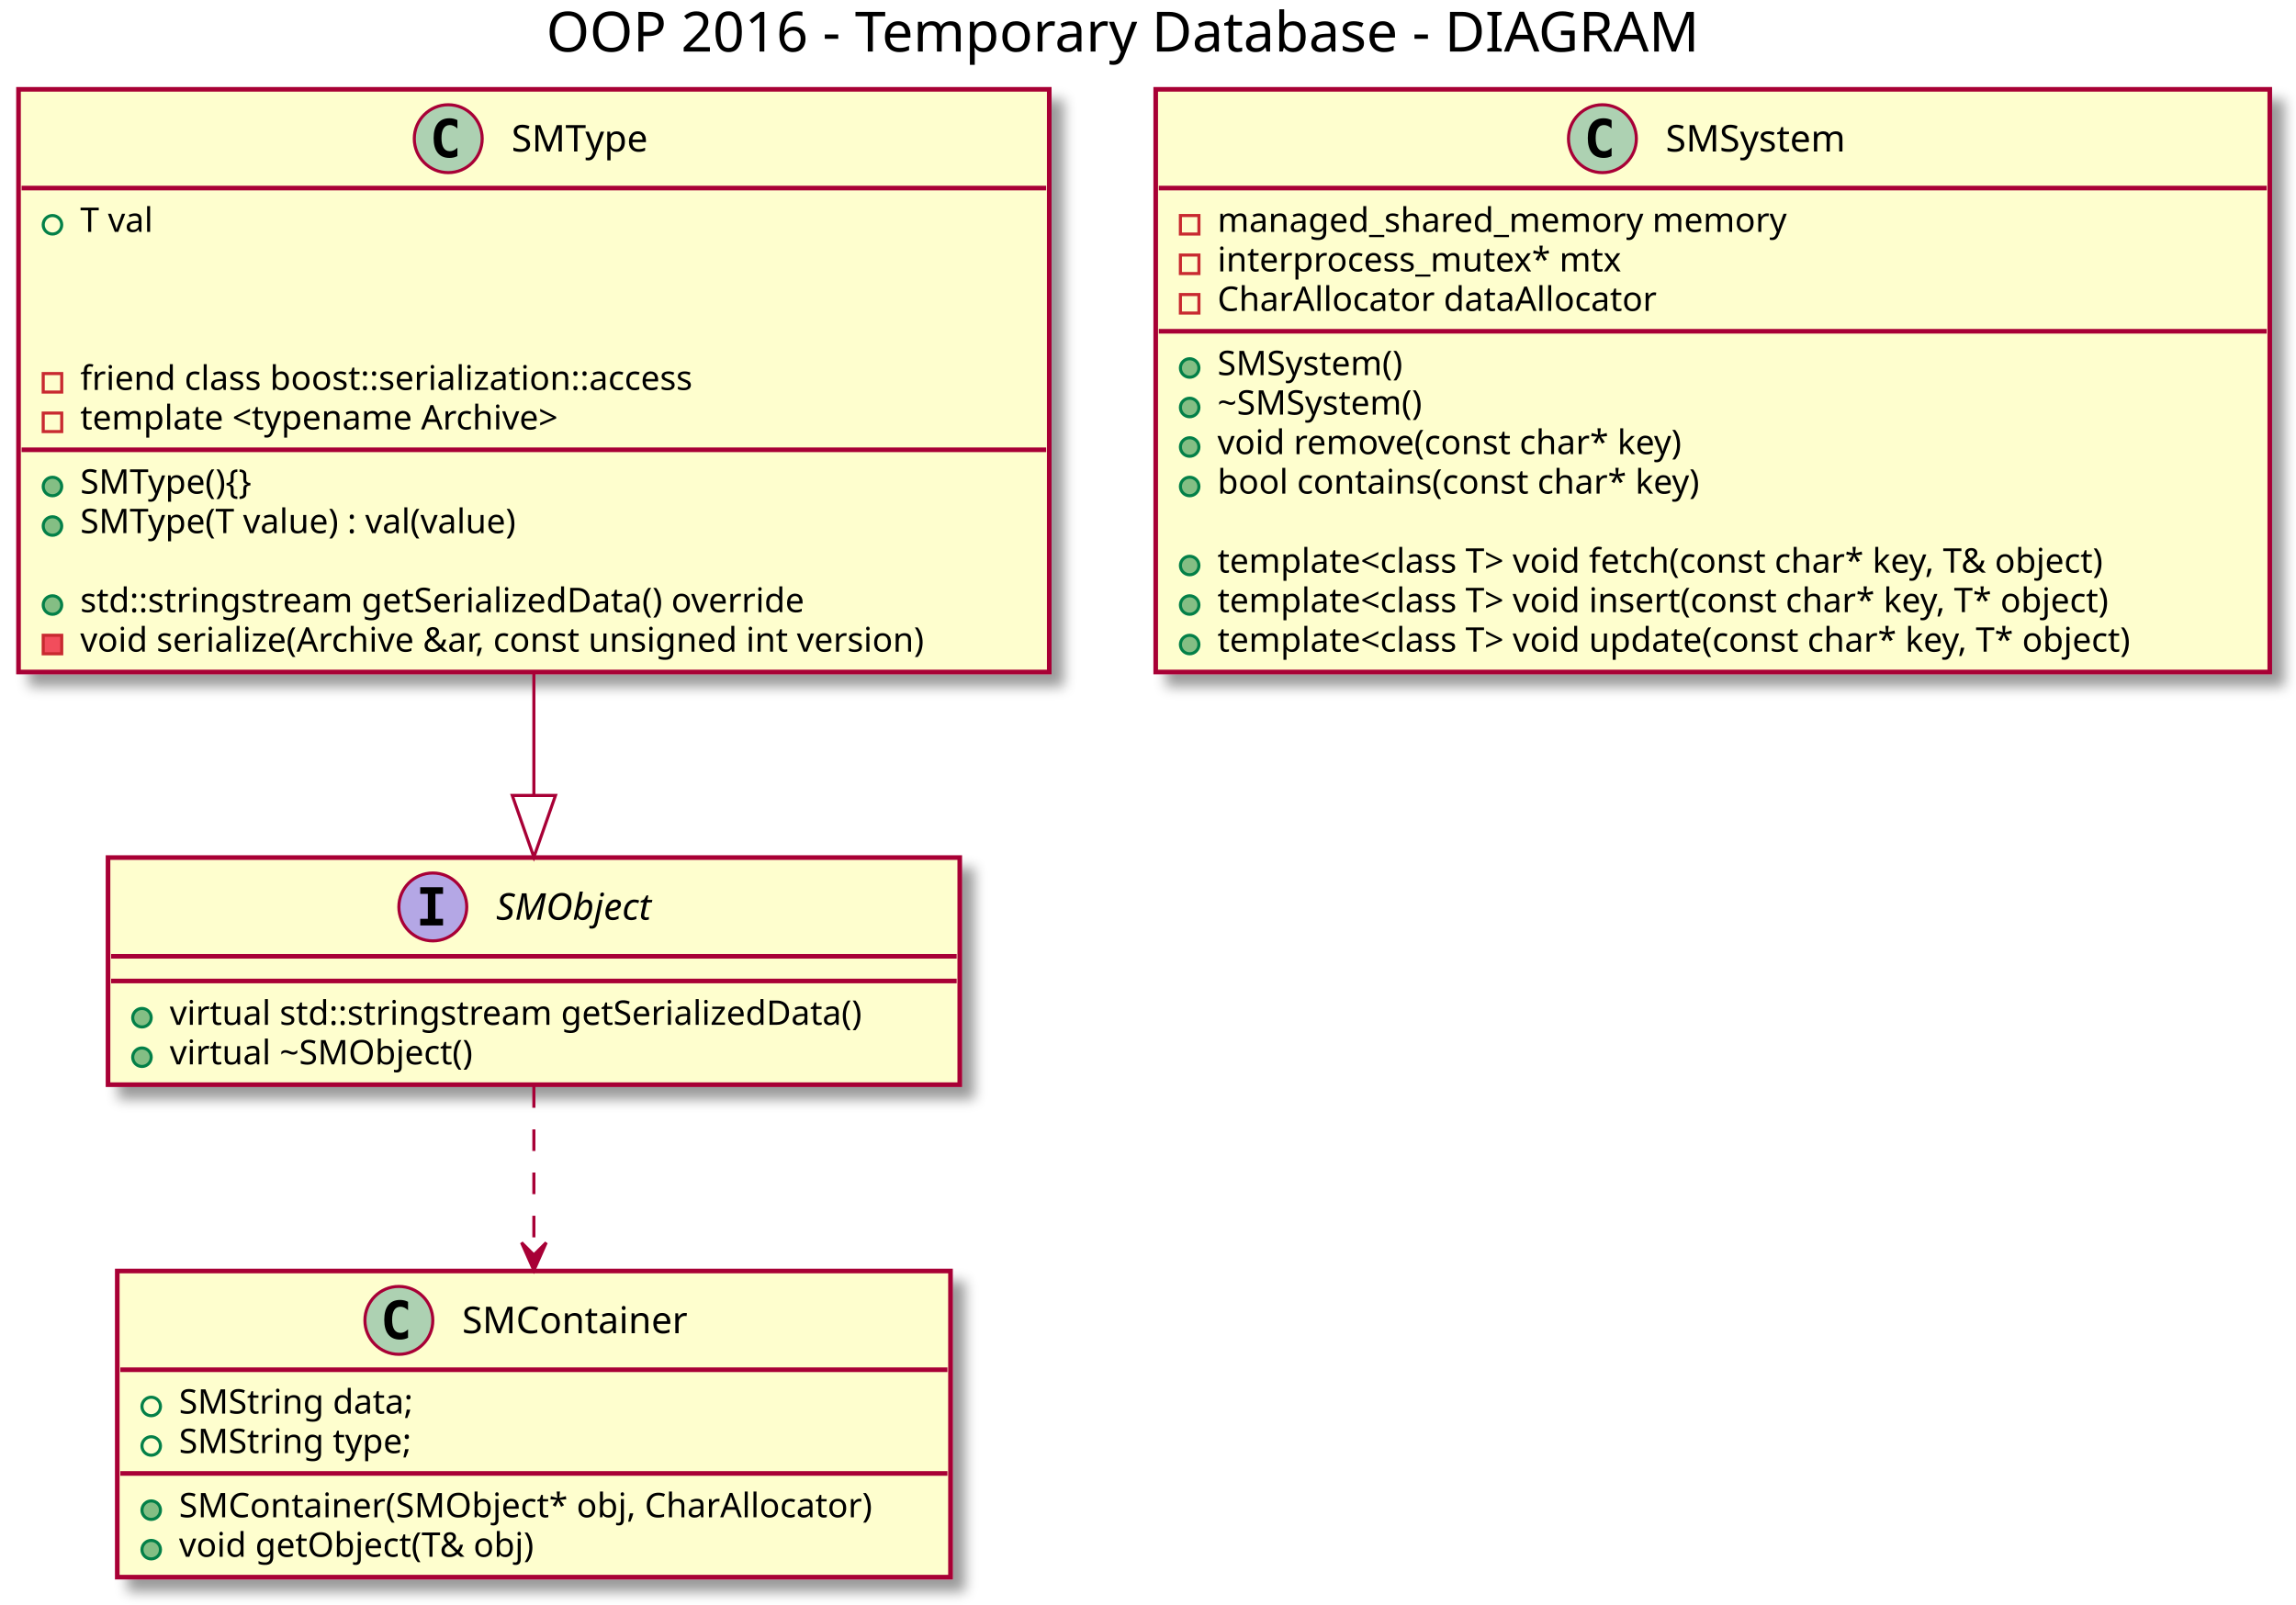
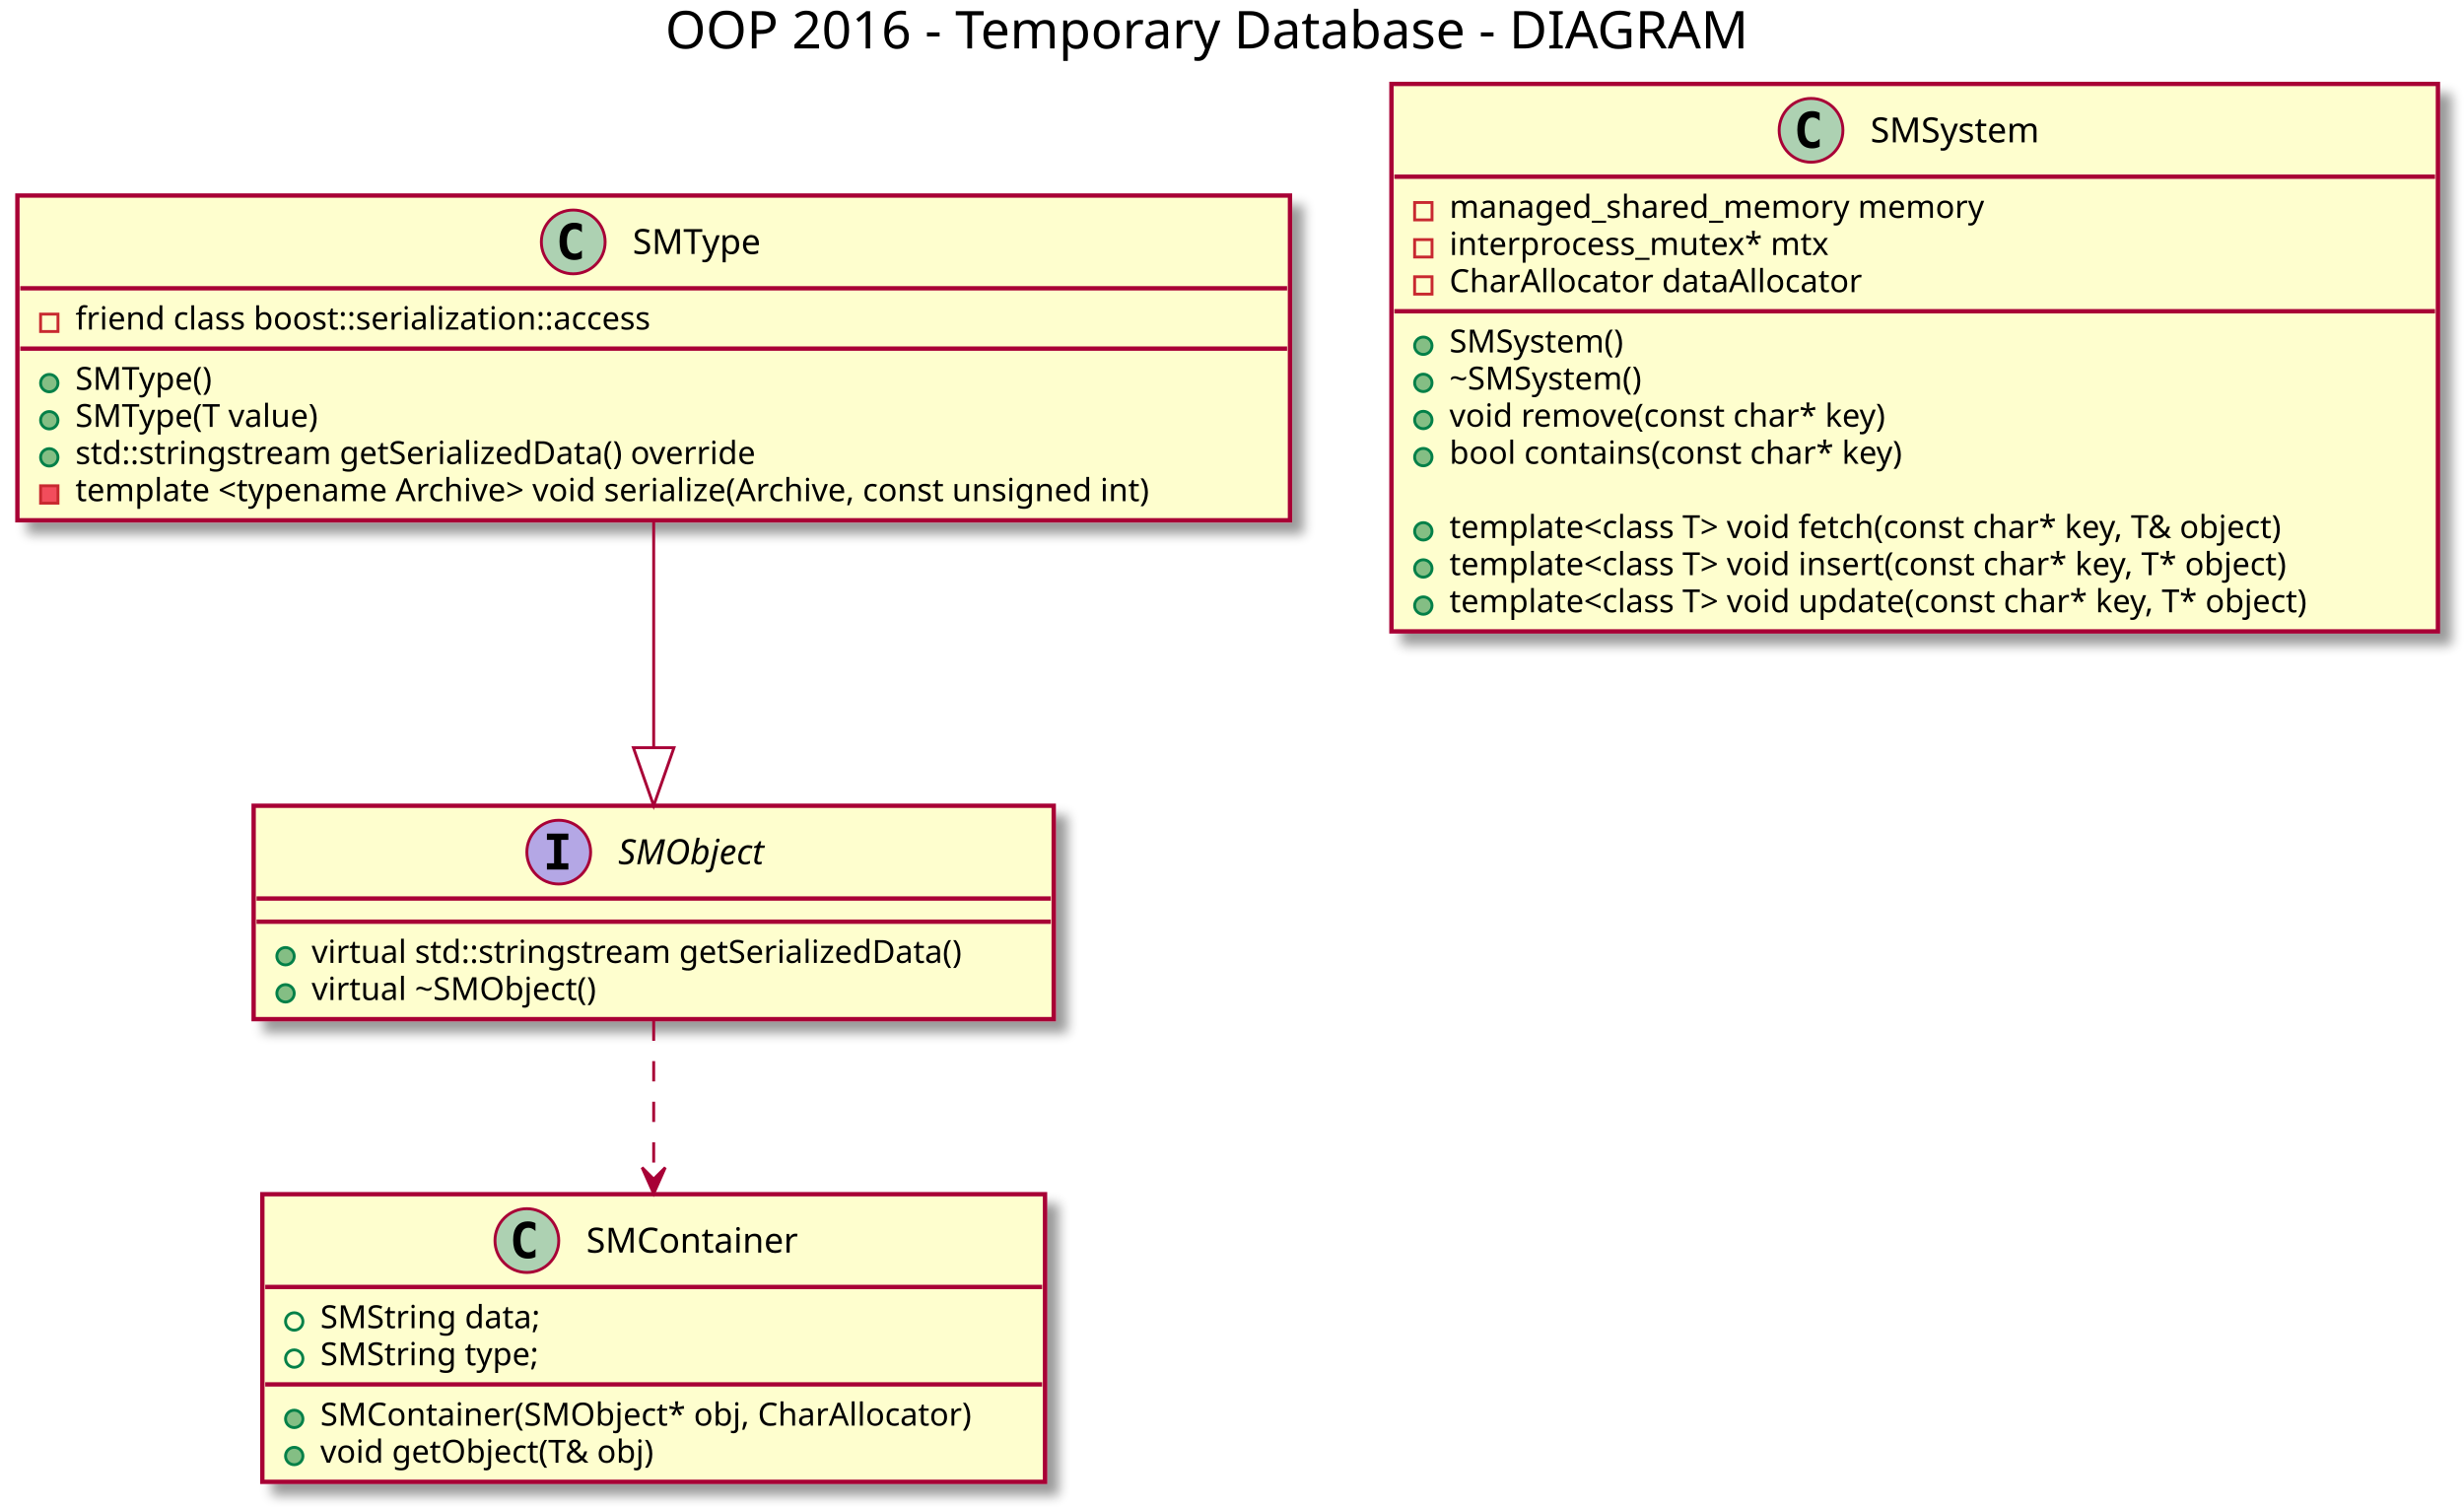
- <svg xmlns="http://www.w3.org/2000/svg" height="520px" style="width:744px;height:520px;" version="1.1" viewBox="0 0 744 520" width="744px">
+ <svg xmlns="http://www.w3.org/2000/svg" height="520px" style="width:850px;height:520px;" version="1.1" viewBox="0 0 850 520" width="850px">
  <defs>
    <filter height="300%" id="f1" width="300%" x="-1" y="-1">
      <feGaussianBlur result="blurOut" stdDeviation="2.0" />
      <feColorMatrix in="blurOut" result="blurOut2" type="matrix" values="0 0 0 0 0 0 0 0 0 0 0 0 0 0 0 0 0 0 .4 0" />
      <feOffset dx="4.0" dy="4.0" in="blurOut2" result="blurOut3" />
      <feBlend in="SourceGraphic" in2="blurOut3" mode="normal" />
    </filter>
  </defs>
  <g>
-     <text fill="#000000" font-family="sans-serif" font-size="18" lengthAdjust="spacingAndGlyphs" textLength="400" x="177" y="16.708">OOP 2016 - Temporary Database - DIAGRAM</text>
-     <rect fill="#FEFECE" filter="url(#f1)" height="73.609" style="stroke: #A80036; stroke-width: 1.5;" width="276" x="35" y="277.953" />
-     <ellipse cx="140.25" cy="293.953" fill="#B4A7E5" rx="11" ry="11" style="stroke: #A80036; stroke-width: 1.0;" />
-     <path d="M136.172,289.719 L136.172,287.562 L143.562,287.562 L143.562,289.719 L141.094,289.719 L141.094,297.797 L143.562,297.797 L143.562,299.953 L136.172,299.953 L136.172,297.797 L138.641,297.797 L138.641,289.719 L136.172,289.719 Z " />
-     <text fill="#000000" font-family="sans-serif" font-size="12" font-style="italic" lengthAdjust="spacingAndGlyphs" textLength="57" x="160.75" y="298.107">SMObject</text>
-     <line style="stroke: #A80036; stroke-width: 1.5;" x1="36" x2="310" y1="309.953" y2="309.953" />
-     <line style="stroke: #A80036; stroke-width: 1.5;" x1="36" x2="310" y1="317.953" y2="317.953" />
-     <ellipse cx="46" cy="329.856" fill="#84BE84" rx="3" ry="3" style="stroke: #038048; stroke-width: 1.0;" />
-     <text fill="#000000" font-family="sans-serif" font-size="11" lengthAdjust="spacingAndGlyphs" textLength="250" x="55" y="332.164">virtual std::stringstream getSerializedData()</text>
-     <ellipse cx="46" cy="342.66" fill="#84BE84" rx="3" ry="3" style="stroke: #038048; stroke-width: 1.0;" />
-     <text fill="#000000" font-family="sans-serif" font-size="11" lengthAdjust="spacingAndGlyphs" textLength="109" x="55" y="344.968">virtual ~SMObject()</text>
-     <rect fill="#FEFECE" filter="url(#f1)" height="99.219" style="stroke: #A80036; stroke-width: 1.5;" width="270" x="38" y="411.953" />
-     <ellipse cx="129.25" cy="427.953" fill="#ADD1B2" rx="11" ry="11" style="stroke: #A80036; stroke-width: 1.0;" />
-     <path d="M132.219,433.594 Q131.641,433.891 131,434.039 Q130.359,434.188 129.656,434.188 Q127.156,434.188 125.836,432.539 Q124.516,430.891 124.516,427.766 Q124.516,424.641 125.836,422.984 Q127.156,421.328 129.656,421.328 Q130.359,421.328 131.008,421.484 Q131.656,421.641 132.219,421.938 L132.219,424.656 Q131.594,424.078 131,423.805 Q130.406,423.531 129.781,423.531 Q128.438,423.531 127.75,424.602 Q127.062,425.672 127.062,427.766 Q127.062,429.859 127.75,430.93 Q128.438,432 129.781,432 Q130.406,432 131,431.727 Q131.594,431.453 132.219,430.875 L132.219,433.594 Z " />
-     <text fill="#000000" font-family="sans-serif" font-size="12" lengthAdjust="spacingAndGlyphs" textLength="79" x="149.75" y="432.107">SMContainer</text>
-     <line style="stroke: #A80036; stroke-width: 1.5;" x1="39" x2="307" y1="443.953" y2="443.953" />
-     <ellipse cx="49" cy="455.856" fill="none" rx="3" ry="3" style="stroke: #038048; stroke-width: 1.0;" />
-     <text fill="#000000" font-family="sans-serif" font-size="11" lengthAdjust="spacingAndGlyphs" textLength="84" x="58" y="458.164">SMString data;</text>
-     <ellipse cx="49" cy="468.66" fill="none" rx="3" ry="3" style="stroke: #038048; stroke-width: 1.0;" />
-     <text fill="#000000" font-family="sans-serif" font-size="11" lengthAdjust="spacingAndGlyphs" textLength="83" x="58" y="470.968">SMString type;</text>
-     <line style="stroke: #A80036; stroke-width: 1.5;" x1="39" x2="307" y1="477.562" y2="477.562" />
-     <ellipse cx="49" cy="489.465" fill="#84BE84" rx="3" ry="3" style="stroke: #038048; stroke-width: 1.0;" />
-     <text fill="#000000" font-family="sans-serif" font-size="11" lengthAdjust="spacingAndGlyphs" textLength="244" x="58" y="491.773">SMContainer(SMObject* obj, CharAllocator)</text>
-     <ellipse cx="49" cy="502.269" fill="#84BE84" rx="3" ry="3" style="stroke: #038048; stroke-width: 1.0;" />
-     <text fill="#000000" font-family="sans-serif" font-size="11" lengthAdjust="spacingAndGlyphs" textLength="127" x="58" y="504.578">void getObject(T&amp; obj)</text>
-     <rect fill="#FEFECE" filter="url(#f1)" height="188.852" style="stroke: #A80036; stroke-width: 1.5;" width="361" x="374.5" y="28.953" />
-     <ellipse cx="519.25" cy="44.953" fill="#ADD1B2" rx="11" ry="11" style="stroke: #A80036; stroke-width: 1.0;" />
-     <path d="M522.219,50.594 Q521.641,50.891 521,51.039 Q520.359,51.188 519.656,51.188 Q517.156,51.188 515.836,49.539 Q514.516,47.891 514.516,44.766 Q514.516,41.641 515.836,39.984 Q517.156,38.328 519.656,38.328 Q520.359,38.328 521.008,38.484 Q521.656,38.641 522.219,38.938 L522.219,41.656 Q521.594,41.078 521,40.805 Q520.406,40.531 519.781,40.531 Q518.438,40.531 517.75,41.602 Q517.062,42.672 517.062,44.766 Q517.062,46.859 517.75,47.93 Q518.438,49 519.781,49 Q520.406,49 521,48.727 Q521.594,48.453 522.219,47.875 L522.219,50.594 Z " />
-     <text fill="#000000" font-family="sans-serif" font-size="12" lengthAdjust="spacingAndGlyphs" textLength="63" x="539.75" y="49.107">SMSystem</text>
-     <line style="stroke: #A80036; stroke-width: 1.5;" x1="375.5" x2="734.5" y1="60.953" y2="60.953" />
-     <rect fill="none" height="6" style="stroke: #C82930; stroke-width: 1.0;" width="6" x="382.5" y="69.856" />
-     <text fill="#000000" font-family="sans-serif" font-size="11" lengthAdjust="spacingAndGlyphs" textLength="203" x="394.5" y="75.164">managed_shared_memory memory</text>
-     <rect fill="none" height="6" style="stroke: #C82930; stroke-width: 1.0;" width="6" x="382.5" y="82.66" />
-     <text fill="#000000" font-family="sans-serif" font-size="11" lengthAdjust="spacingAndGlyphs" textLength="144" x="394.5" y="87.968">interprocess_mutex* mtx</text>
-     <rect fill="none" height="6" style="stroke: #C82930; stroke-width: 1.0;" width="6" x="382.5" y="95.465" />
-     <text fill="#000000" font-family="sans-serif" font-size="11" lengthAdjust="spacingAndGlyphs" textLength="154" x="394.5" y="100.773">CharAllocator dataAllocator</text>
-     <line style="stroke: #A80036; stroke-width: 1.5;" x1="375.5" x2="734.5" y1="107.367" y2="107.367" />
-     <ellipse cx="385.5" cy="119.269" fill="#84BE84" rx="3" ry="3" style="stroke: #038048; stroke-width: 1.0;" />
-     <text fill="#000000" font-family="sans-serif" font-size="11" lengthAdjust="spacingAndGlyphs" textLength="68" x="394.5" y="121.578">SMSystem()</text>
-     <ellipse cx="385.5" cy="132.074" fill="#84BE84" rx="3" ry="3" style="stroke: #038048; stroke-width: 1.0;" />
-     <text fill="#000000" font-family="sans-serif" font-size="11" lengthAdjust="spacingAndGlyphs" textLength="77" x="394.5" y="134.382">~SMSystem()</text>
-     <ellipse cx="385.5" cy="144.879" fill="#84BE84" rx="3" ry="3" style="stroke: #038048; stroke-width: 1.0;" />
-     <text fill="#000000" font-family="sans-serif" font-size="11" lengthAdjust="spacingAndGlyphs" textLength="167" x="394.5" y="147.187">void remove(const char* key)</text>
-     <ellipse cx="385.5" cy="157.684" fill="#84BE84" rx="3" ry="3" style="stroke: #038048; stroke-width: 1.0;" />
-     <text fill="#000000" font-family="sans-serif" font-size="11" lengthAdjust="spacingAndGlyphs" textLength="173" x="394.5" y="159.992">bool contains(const char* key)</text>
-     <text fill="#000000" font-family="sans-serif" font-size="11" lengthAdjust="spacingAndGlyphs" textLength="0" x="398.5" y="172.796" />
-     <ellipse cx="385.5" cy="183.293" fill="#84BE84" rx="3" ry="3" style="stroke: #038048; stroke-width: 1.0;" />
-     <text fill="#000000" font-family="sans-serif" font-size="11" lengthAdjust="spacingAndGlyphs" textLength="328" x="394.5" y="185.601">template&lt;class T&gt; void fetch(const char* key, T&amp; object)</text>
-     <ellipse cx="385.5" cy="196.098" fill="#84BE84" rx="3" ry="3" style="stroke: #038048; stroke-width: 1.0;" />
-     <text fill="#000000" font-family="sans-serif" font-size="11" lengthAdjust="spacingAndGlyphs" textLength="329" x="394.5" y="198.406">template&lt;class T&gt; void insert(const char* key, T* object)</text>
-     <ellipse cx="385.5" cy="208.902" fill="#84BE84" rx="3" ry="3" style="stroke: #038048; stroke-width: 1.0;" />
-     <text fill="#000000" font-family="sans-serif" font-size="11" lengthAdjust="spacingAndGlyphs" textLength="335" x="394.5" y="211.21">template&lt;class T&gt; void update(const char* key, T* object)</text>
-     <rect fill="#FEFECE" filter="url(#f1)" height="188.852" style="stroke: #A80036; stroke-width: 1.5;" width="334" x="6" y="28.953" />
-     <ellipse cx="145.25" cy="44.953" fill="#ADD1B2" rx="11" ry="11" style="stroke: #A80036; stroke-width: 1.0;" />
-     <path d="M148.219,50.594 Q147.641,50.891 147,51.039 Q146.359,51.188 145.656,51.188 Q143.156,51.188 141.836,49.539 Q140.516,47.891 140.516,44.766 Q140.516,41.641 141.836,39.984 Q143.156,38.328 145.656,38.328 Q146.359,38.328 147.008,38.484 Q147.656,38.641 148.219,38.938 L148.219,41.656 Q147.594,41.078 147,40.805 Q146.406,40.531 145.781,40.531 Q144.438,40.531 143.75,41.602 Q143.062,42.672 143.062,44.766 Q143.062,46.859 143.75,47.93 Q144.438,49 145.781,49 Q146.406,49 147,48.727 Q147.594,48.453 148.219,47.875 L148.219,50.594 Z " />
-     <text fill="#000000" font-family="sans-serif" font-size="12" lengthAdjust="spacingAndGlyphs" textLength="47" x="165.75" y="49.107">SMType</text>
-     <line style="stroke: #A80036; stroke-width: 1.5;" x1="7" x2="339" y1="60.953" y2="60.953" />
-     <ellipse cx="17" cy="72.856" fill="none" rx="3" ry="3" style="stroke: #038048; stroke-width: 1.0;" />
-     <text fill="#000000" font-family="sans-serif" font-size="11" lengthAdjust="spacingAndGlyphs" textLength="27" x="26" y="75.164">T val</text>
-     <text fill="#000000" font-family="sans-serif" font-size="11" lengthAdjust="spacingAndGlyphs" textLength="0" x="30" y="87.968" />
-     <text fill="#000000" font-family="sans-serif" font-size="11" lengthAdjust="spacingAndGlyphs" textLength="0" x="30" y="100.773" />
-     <text fill="#000000" font-family="sans-serif" font-size="11" lengthAdjust="spacingAndGlyphs" textLength="0" x="30" y="113.578" />
-     <rect fill="none" height="6" style="stroke: #C82930; stroke-width: 1.0;" width="6" x="14" y="121.074" />
-     <text fill="#000000" font-family="sans-serif" font-size="11" lengthAdjust="spacingAndGlyphs" textLength="227" x="26" y="126.382">friend class boost::serialization::access</text>
-     <rect fill="none" height="6" style="stroke: #C82930; stroke-width: 1.0;" width="6" x="14" y="133.879" />
-     <text fill="#000000" font-family="sans-serif" font-size="11" lengthAdjust="spacingAndGlyphs" textLength="173" x="26" y="139.187">template &lt;typename Archive&gt;</text>
-     <line style="stroke: #A80036; stroke-width: 1.5;" x1="7" x2="339" y1="145.781" y2="145.781" />
-     <ellipse cx="17" cy="157.684" fill="#84BE84" rx="3" ry="3" style="stroke: #038048; stroke-width: 1.0;" />
-     <text fill="#000000" font-family="sans-serif" font-size="11" lengthAdjust="spacingAndGlyphs" textLength="66" x="26" y="159.992">SMType(){}</text>
-     <ellipse cx="17" cy="170.488" fill="#84BE84" rx="3" ry="3" style="stroke: #038048; stroke-width: 1.0;" />
-     <text fill="#000000" font-family="sans-serif" font-size="11" lengthAdjust="spacingAndGlyphs" textLength="159" x="26" y="172.796">SMType(T value) : val(value)</text>
-     <text fill="#000000" font-family="sans-serif" font-size="11" lengthAdjust="spacingAndGlyphs" textLength="0" x="30" y="185.601" />
-     <ellipse cx="17" cy="196.098" fill="#84BE84" rx="3" ry="3" style="stroke: #038048; stroke-width: 1.0;" />
-     <text fill="#000000" font-family="sans-serif" font-size="11" lengthAdjust="spacingAndGlyphs" textLength="262" x="26" y="198.406">std::stringstream getSerializedData() override</text>
-     <rect fill="#F24D5C" height="6" style="stroke: #C82930; stroke-width: 1.0;" width="6" x="14" y="205.902" />
-     <text fill="#000000" font-family="sans-serif" font-size="11" lengthAdjust="spacingAndGlyphs" textLength="308" x="26" y="211.21">void serialize(Archive &amp;ar, const unsigned int version)</text>
-     <path d="M173,218.093 C173,231.546 173,245.03 173,257.458 " fill="none" style="stroke: #A80036; stroke-width: 1.0;" />
-     <polygon fill="none" points="180,257.815,173,277.815,166,257.815,180,257.815" style="stroke: #A80036; stroke-width: 1.0;" />
-     <path d="M173,352.044 C173,368.548 173,388.445 173,406.663 " fill="none" style="stroke: #A80036; stroke-width: 1.0; stroke-dasharray: 7.0,7.0;" />
-     <polygon fill="#A80036" points="173,411.752,177,402.752,173,406.752,169,402.752,173,411.752" style="stroke: #A80036; stroke-width: 1.0;" />
+     <text fill="#000000" font-family="sans-serif" font-size="18" lengthAdjust="spacingAndGlyphs" textLength="400" x="229.5" y="16.708">OOP 2016 - Temporary Database - DIAGRAM</text>
+     <rect fill="#FEFECE" filter="url(#f1)" height="73.609" style="stroke: #A80036; stroke-width: 1.5;" width="276" x="87.5" y="277.953" />
+     <ellipse cx="192.75" cy="293.953" fill="#B4A7E5" rx="11" ry="11" style="stroke: #A80036; stroke-width: 1.0;" />
+     <path d="M188.672,289.719 L188.672,287.562 L196.062,287.562 L196.062,289.719 L193.594,289.719 L193.594,297.797 L196.062,297.797 L196.062,299.953 L188.672,299.953 L188.672,297.797 L191.141,297.797 L191.141,289.719 L188.672,289.719 Z " />
+     <text fill="#000000" font-family="sans-serif" font-size="12" font-style="italic" lengthAdjust="spacingAndGlyphs" textLength="57" x="213.25" y="298.107">SMObject</text>
+     <line style="stroke: #A80036; stroke-width: 1.5;" x1="88.5" x2="362.5" y1="309.953" y2="309.953" />
+     <line style="stroke: #A80036; stroke-width: 1.5;" x1="88.5" x2="362.5" y1="317.953" y2="317.953" />
+     <ellipse cx="98.5" cy="329.856" fill="#84BE84" rx="3" ry="3" style="stroke: #038048; stroke-width: 1.0;" />
+     <text fill="#000000" font-family="sans-serif" font-size="11" lengthAdjust="spacingAndGlyphs" textLength="250" x="107.5" y="332.164">virtual std::stringstream getSerializedData()</text>
+     <ellipse cx="98.5" cy="342.66" fill="#84BE84" rx="3" ry="3" style="stroke: #038048; stroke-width: 1.0;" />
+     <text fill="#000000" font-family="sans-serif" font-size="11" lengthAdjust="spacingAndGlyphs" textLength="109" x="107.5" y="344.968">virtual ~SMObject()</text>
+     <rect fill="#FEFECE" filter="url(#f1)" height="99.219" style="stroke: #A80036; stroke-width: 1.5;" width="270" x="90.5" y="411.953" />
+     <ellipse cx="181.75" cy="427.953" fill="#ADD1B2" rx="11" ry="11" style="stroke: #A80036; stroke-width: 1.0;" />
+     <path d="M184.719,433.594 Q184.141,433.891 183.5,434.039 Q182.859,434.188 182.156,434.188 Q179.656,434.188 178.336,432.539 Q177.016,430.891 177.016,427.766 Q177.016,424.641 178.336,422.984 Q179.656,421.328 182.156,421.328 Q182.859,421.328 183.508,421.484 Q184.156,421.641 184.719,421.938 L184.719,424.656 Q184.094,424.078 183.5,423.805 Q182.906,423.531 182.281,423.531 Q180.938,423.531 180.25,424.602 Q179.562,425.672 179.562,427.766 Q179.562,429.859 180.25,430.93 Q180.938,432 182.281,432 Q182.906,432 183.5,431.727 Q184.094,431.453 184.719,430.875 L184.719,433.594 Z " />
+     <text fill="#000000" font-family="sans-serif" font-size="12" lengthAdjust="spacingAndGlyphs" textLength="79" x="202.25" y="432.107">SMContainer</text>
+     <line style="stroke: #A80036; stroke-width: 1.5;" x1="91.5" x2="359.5" y1="443.953" y2="443.953" />
+     <ellipse cx="101.5" cy="455.856" fill="none" rx="3" ry="3" style="stroke: #038048; stroke-width: 1.0;" />
+     <text fill="#000000" font-family="sans-serif" font-size="11" lengthAdjust="spacingAndGlyphs" textLength="84" x="110.5" y="458.164">SMString data;</text>
+     <ellipse cx="101.5" cy="468.66" fill="none" rx="3" ry="3" style="stroke: #038048; stroke-width: 1.0;" />
+     <text fill="#000000" font-family="sans-serif" font-size="11" lengthAdjust="spacingAndGlyphs" textLength="83" x="110.5" y="470.968">SMString type;</text>
+     <line style="stroke: #A80036; stroke-width: 1.5;" x1="91.5" x2="359.5" y1="477.562" y2="477.562" />
+     <ellipse cx="101.5" cy="489.465" fill="#84BE84" rx="3" ry="3" style="stroke: #038048; stroke-width: 1.0;" />
+     <text fill="#000000" font-family="sans-serif" font-size="11" lengthAdjust="spacingAndGlyphs" textLength="244" x="110.5" y="491.773">SMContainer(SMObject* obj, CharAllocator)</text>
+     <ellipse cx="101.5" cy="502.269" fill="#84BE84" rx="3" ry="3" style="stroke: #038048; stroke-width: 1.0;" />
+     <text fill="#000000" font-family="sans-serif" font-size="11" lengthAdjust="spacingAndGlyphs" textLength="127" x="110.5" y="504.578">void getObject(T&amp; obj)</text>
+     <rect fill="#FEFECE" filter="url(#f1)" height="188.852" style="stroke: #A80036; stroke-width: 1.5;" width="361" x="480" y="28.953" />
+     <ellipse cx="624.75" cy="44.953" fill="#ADD1B2" rx="11" ry="11" style="stroke: #A80036; stroke-width: 1.0;" />
+     <path d="M627.719,50.594 Q627.141,50.891 626.5,51.039 Q625.859,51.188 625.156,51.188 Q622.656,51.188 621.336,49.539 Q620.016,47.891 620.016,44.766 Q620.016,41.641 621.336,39.984 Q622.656,38.328 625.156,38.328 Q625.859,38.328 626.508,38.484 Q627.156,38.641 627.719,38.938 L627.719,41.656 Q627.094,41.078 626.5,40.805 Q625.906,40.531 625.281,40.531 Q623.938,40.531 623.25,41.602 Q622.562,42.672 622.562,44.766 Q622.562,46.859 623.25,47.93 Q623.938,49 625.281,49 Q625.906,49 626.5,48.727 Q627.094,48.453 627.719,47.875 L627.719,50.594 Z " />
+     <text fill="#000000" font-family="sans-serif" font-size="12" lengthAdjust="spacingAndGlyphs" textLength="63" x="645.25" y="49.107">SMSystem</text>
+     <line style="stroke: #A80036; stroke-width: 1.5;" x1="481" x2="840" y1="60.953" y2="60.953" />
+     <rect fill="none" height="6" style="stroke: #C82930; stroke-width: 1.0;" width="6" x="488" y="69.856" />
+     <text fill="#000000" font-family="sans-serif" font-size="11" lengthAdjust="spacingAndGlyphs" textLength="203" x="500" y="75.164">managed_shared_memory memory</text>
+     <rect fill="none" height="6" style="stroke: #C82930; stroke-width: 1.0;" width="6" x="488" y="82.66" />
+     <text fill="#000000" font-family="sans-serif" font-size="11" lengthAdjust="spacingAndGlyphs" textLength="144" x="500" y="87.968">interprocess_mutex* mtx</text>
+     <rect fill="none" height="6" style="stroke: #C82930; stroke-width: 1.0;" width="6" x="488" y="95.465" />
+     <text fill="#000000" font-family="sans-serif" font-size="11" lengthAdjust="spacingAndGlyphs" textLength="154" x="500" y="100.773">CharAllocator dataAllocator</text>
+     <line style="stroke: #A80036; stroke-width: 1.5;" x1="481" x2="840" y1="107.367" y2="107.367" />
+     <ellipse cx="491" cy="119.269" fill="#84BE84" rx="3" ry="3" style="stroke: #038048; stroke-width: 1.0;" />
+     <text fill="#000000" font-family="sans-serif" font-size="11" lengthAdjust="spacingAndGlyphs" textLength="68" x="500" y="121.578">SMSystem()</text>
+     <ellipse cx="491" cy="132.074" fill="#84BE84" rx="3" ry="3" style="stroke: #038048; stroke-width: 1.0;" />
+     <text fill="#000000" font-family="sans-serif" font-size="11" lengthAdjust="spacingAndGlyphs" textLength="77" x="500" y="134.382">~SMSystem()</text>
+     <ellipse cx="491" cy="144.879" fill="#84BE84" rx="3" ry="3" style="stroke: #038048; stroke-width: 1.0;" />
+     <text fill="#000000" font-family="sans-serif" font-size="11" lengthAdjust="spacingAndGlyphs" textLength="167" x="500" y="147.187">void remove(const char* key)</text>
+     <ellipse cx="491" cy="157.684" fill="#84BE84" rx="3" ry="3" style="stroke: #038048; stroke-width: 1.0;" />
+     <text fill="#000000" font-family="sans-serif" font-size="11" lengthAdjust="spacingAndGlyphs" textLength="173" x="500" y="159.992">bool contains(const char* key)</text>
+     <text fill="#000000" font-family="sans-serif" font-size="11" lengthAdjust="spacingAndGlyphs" textLength="0" x="504" y="172.796" />
+     <ellipse cx="491" cy="183.293" fill="#84BE84" rx="3" ry="3" style="stroke: #038048; stroke-width: 1.0;" />
+     <text fill="#000000" font-family="sans-serif" font-size="11" lengthAdjust="spacingAndGlyphs" textLength="328" x="500" y="185.601">template&lt;class T&gt; void fetch(const char* key, T&amp; object)</text>
+     <ellipse cx="491" cy="196.098" fill="#84BE84" rx="3" ry="3" style="stroke: #038048; stroke-width: 1.0;" />
+     <text fill="#000000" font-family="sans-serif" font-size="11" lengthAdjust="spacingAndGlyphs" textLength="329" x="500" y="198.406">template&lt;class T&gt; void insert(const char* key, T* object)</text>
+     <ellipse cx="491" cy="208.902" fill="#84BE84" rx="3" ry="3" style="stroke: #038048; stroke-width: 1.0;" />
+     <text fill="#000000" font-family="sans-serif" font-size="11" lengthAdjust="spacingAndGlyphs" textLength="335" x="500" y="211.21">template&lt;class T&gt; void update(const char* key, T* object)</text>
+     <rect fill="#FEFECE" filter="url(#f1)" height="112.023" style="stroke: #A80036; stroke-width: 1.5;" width="439" x="6" y="67.453" />
+     <ellipse cx="197.75" cy="83.453" fill="#ADD1B2" rx="11" ry="11" style="stroke: #A80036; stroke-width: 1.0;" />
+     <path d="M200.719,89.094 Q200.141,89.391 199.5,89.539 Q198.859,89.688 198.156,89.688 Q195.656,89.688 194.336,88.039 Q193.016,86.391 193.016,83.266 Q193.016,80.141 194.336,78.484 Q195.656,76.828 198.156,76.828 Q198.859,76.828 199.508,76.984 Q200.156,77.141 200.719,77.438 L200.719,80.156 Q200.094,79.578 199.5,79.305 Q198.906,79.031 198.281,79.031 Q196.938,79.031 196.25,80.102 Q195.562,81.172 195.562,83.266 Q195.562,85.359 196.25,86.43 Q196.938,87.5 198.281,87.5 Q198.906,87.5 199.5,87.227 Q200.094,86.953 200.719,86.375 L200.719,89.094 Z " />
+     <text fill="#000000" font-family="sans-serif" font-size="12" lengthAdjust="spacingAndGlyphs" textLength="47" x="218.25" y="87.607">SMType</text>
+     <line style="stroke: #A80036; stroke-width: 1.5;" x1="7" x2="444" y1="99.453" y2="99.453" />
+     <rect fill="none" height="6" style="stroke: #C82930; stroke-width: 1.0;" width="6" x="14" y="108.356" />
+     <text fill="#000000" font-family="sans-serif" font-size="11" lengthAdjust="spacingAndGlyphs" textLength="227" x="26" y="113.664">friend class boost::serialization::access</text>
+     <line style="stroke: #A80036; stroke-width: 1.5;" x1="7" x2="444" y1="120.258" y2="120.258" />
+     <ellipse cx="17" cy="132.16" fill="#84BE84" rx="3" ry="3" style="stroke: #038048; stroke-width: 1.0;" />
+     <text fill="#000000" font-family="sans-serif" font-size="11" lengthAdjust="spacingAndGlyphs" textLength="52" x="26" y="134.468">SMType()</text>
+     <ellipse cx="17" cy="144.965" fill="#84BE84" rx="3" ry="3" style="stroke: #038048; stroke-width: 1.0;" />
+     <text fill="#000000" font-family="sans-serif" font-size="11" lengthAdjust="spacingAndGlyphs" textLength="93" x="26" y="147.273">SMType(T value)</text>
+     <ellipse cx="17" cy="157.769" fill="#84BE84" rx="3" ry="3" style="stroke: #038048; stroke-width: 1.0;" />
+     <text fill="#000000" font-family="sans-serif" font-size="11" lengthAdjust="spacingAndGlyphs" textLength="262" x="26" y="160.078">std::stringstream getSerializedData() override</text>
+     <rect fill="#F24D5C" height="6" style="stroke: #C82930; stroke-width: 1.0;" width="6" x="14" y="167.574" />
+     <text fill="#000000" font-family="sans-serif" font-size="11" lengthAdjust="spacingAndGlyphs" textLength="413" x="26" y="172.882">template &lt;typename Archive&gt; void serialize(Archive, const unsigned int)</text>
+     <path d="M225.5,179.519 C225.5,204.153 225.5,233.156 225.5,257.905 " fill="none" style="stroke: #A80036; stroke-width: 1.0;" />
+     <polygon fill="none" points="232.5,257.922,225.5,277.922,218.5,257.922,232.5,257.922" style="stroke: #A80036; stroke-width: 1.0;" />
+     <path d="M225.5,352.044 C225.5,368.548 225.5,388.445 225.5,406.663 " fill="none" style="stroke: #A80036; stroke-width: 1.0; stroke-dasharray: 7.0,7.0;" />
+     <polygon fill="#A80036" points="225.5,411.752,229.5,402.752,225.5,406.752,221.5,402.752,225.5,411.752" style="stroke: #A80036; stroke-width: 1.0;" />
  </g>
</svg>
